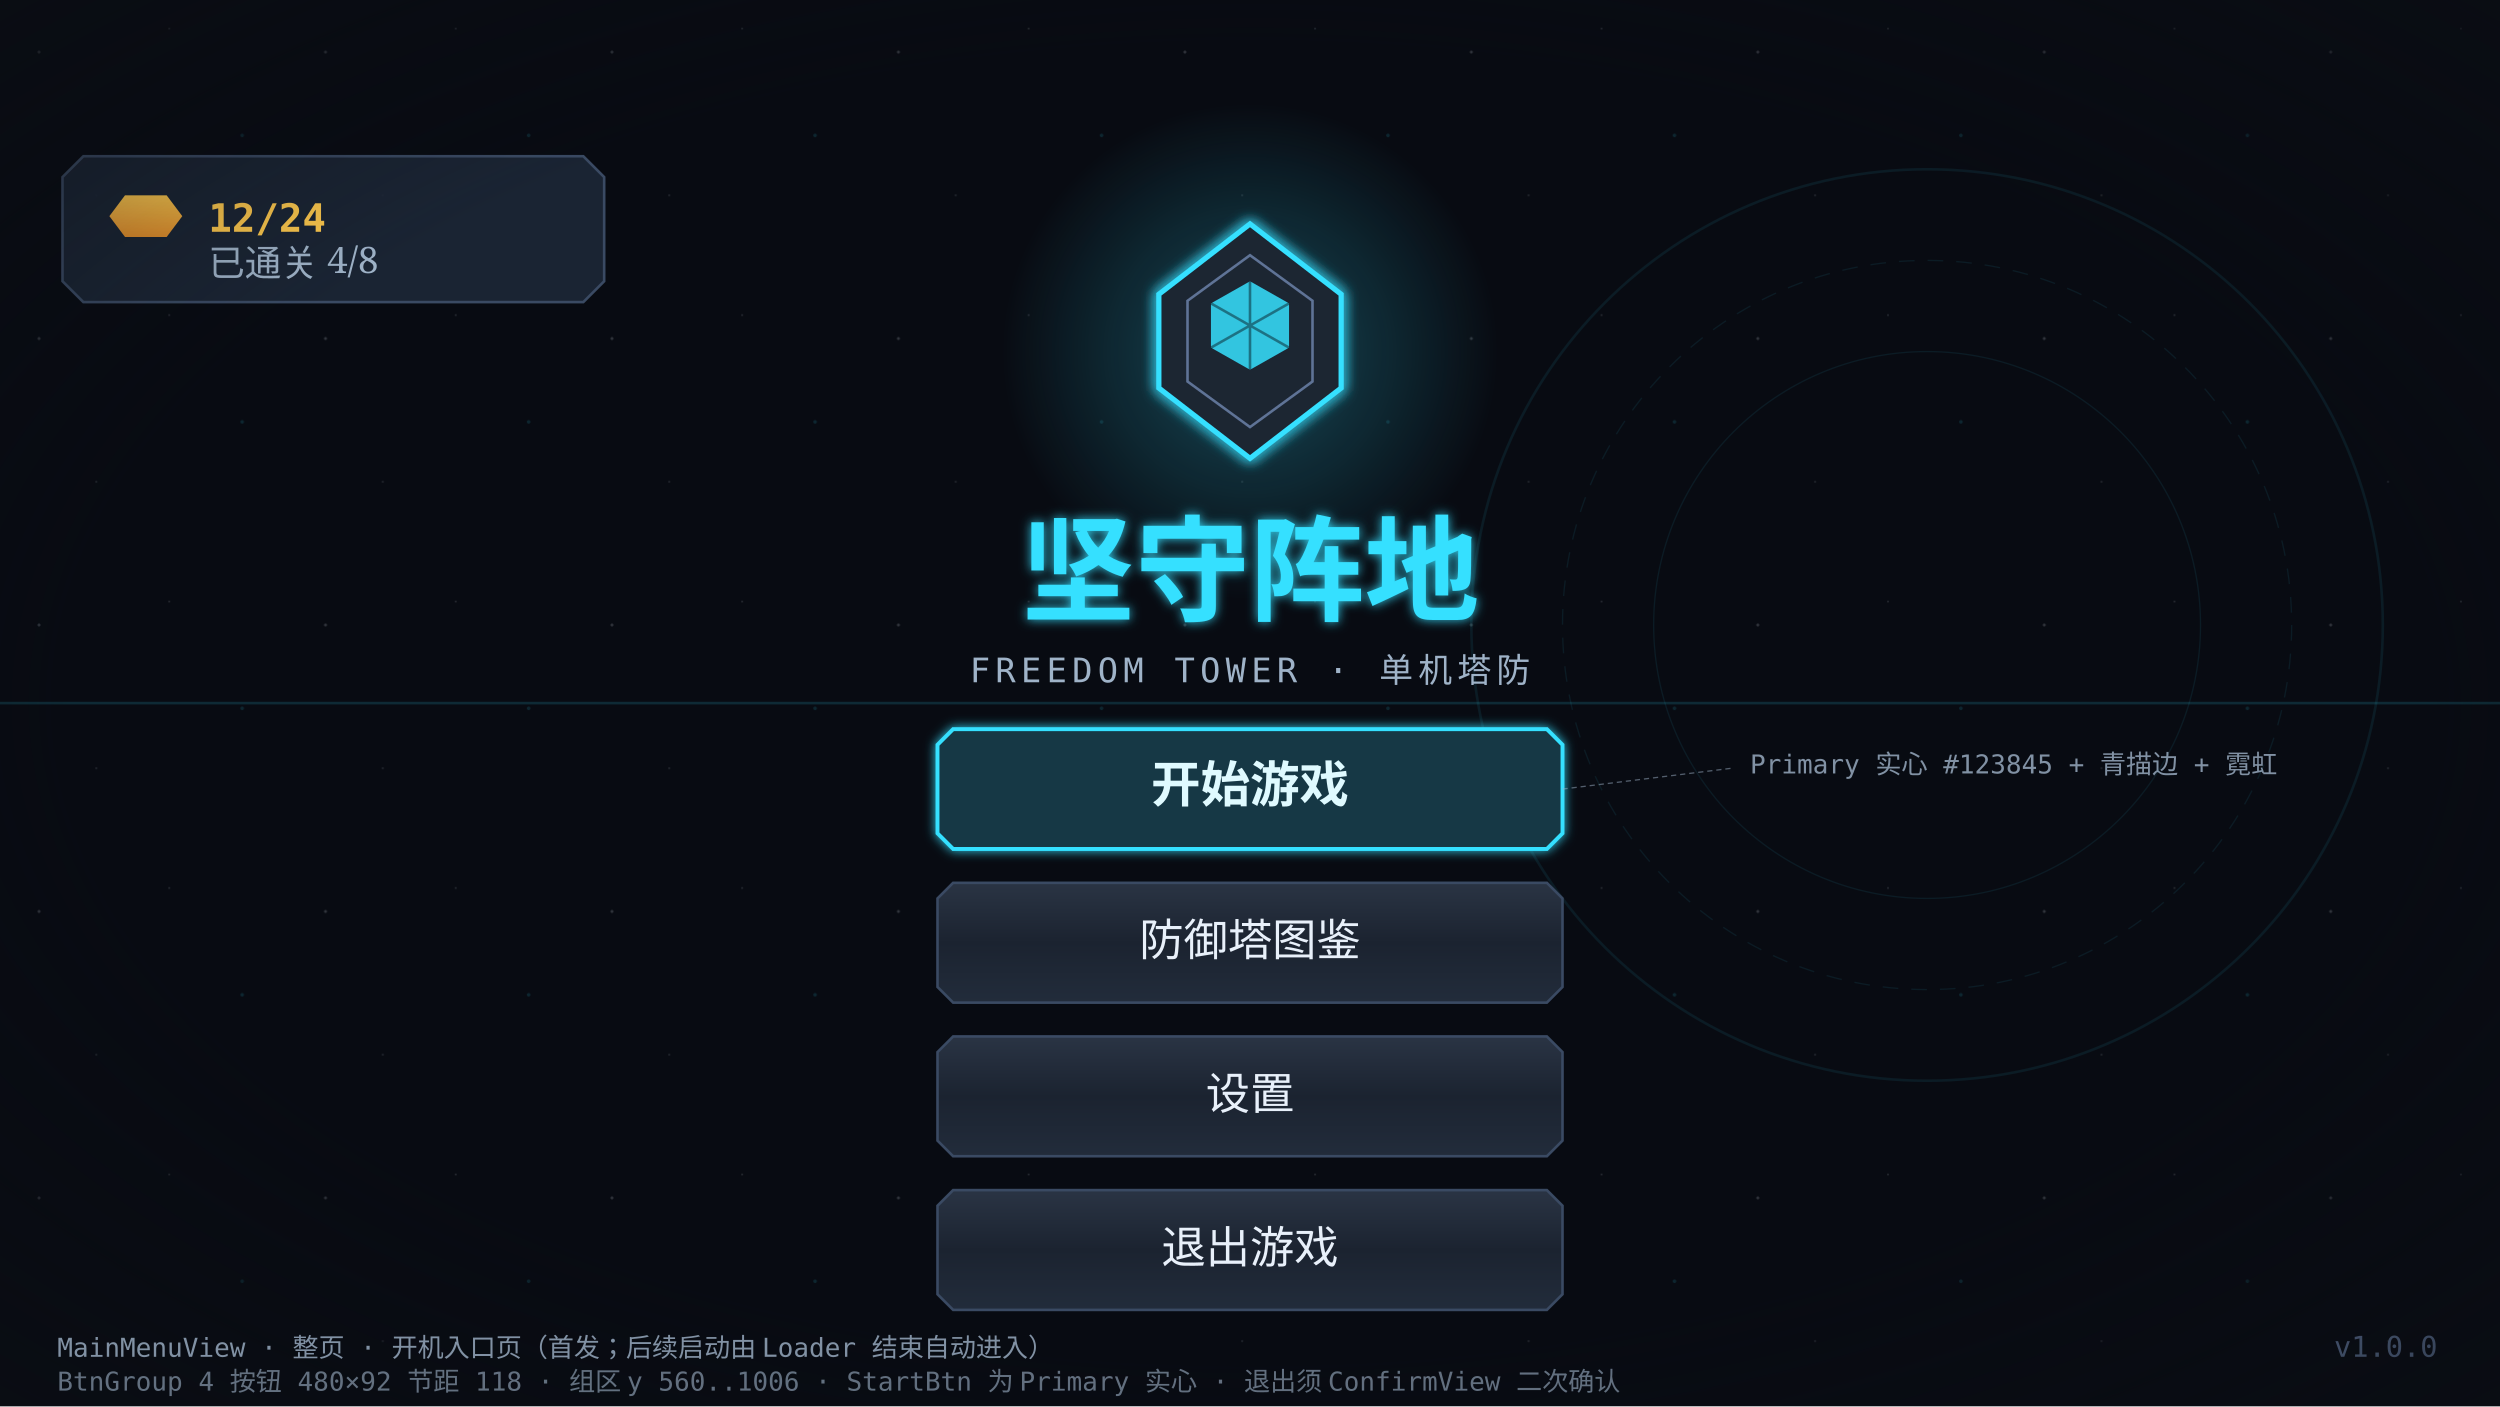
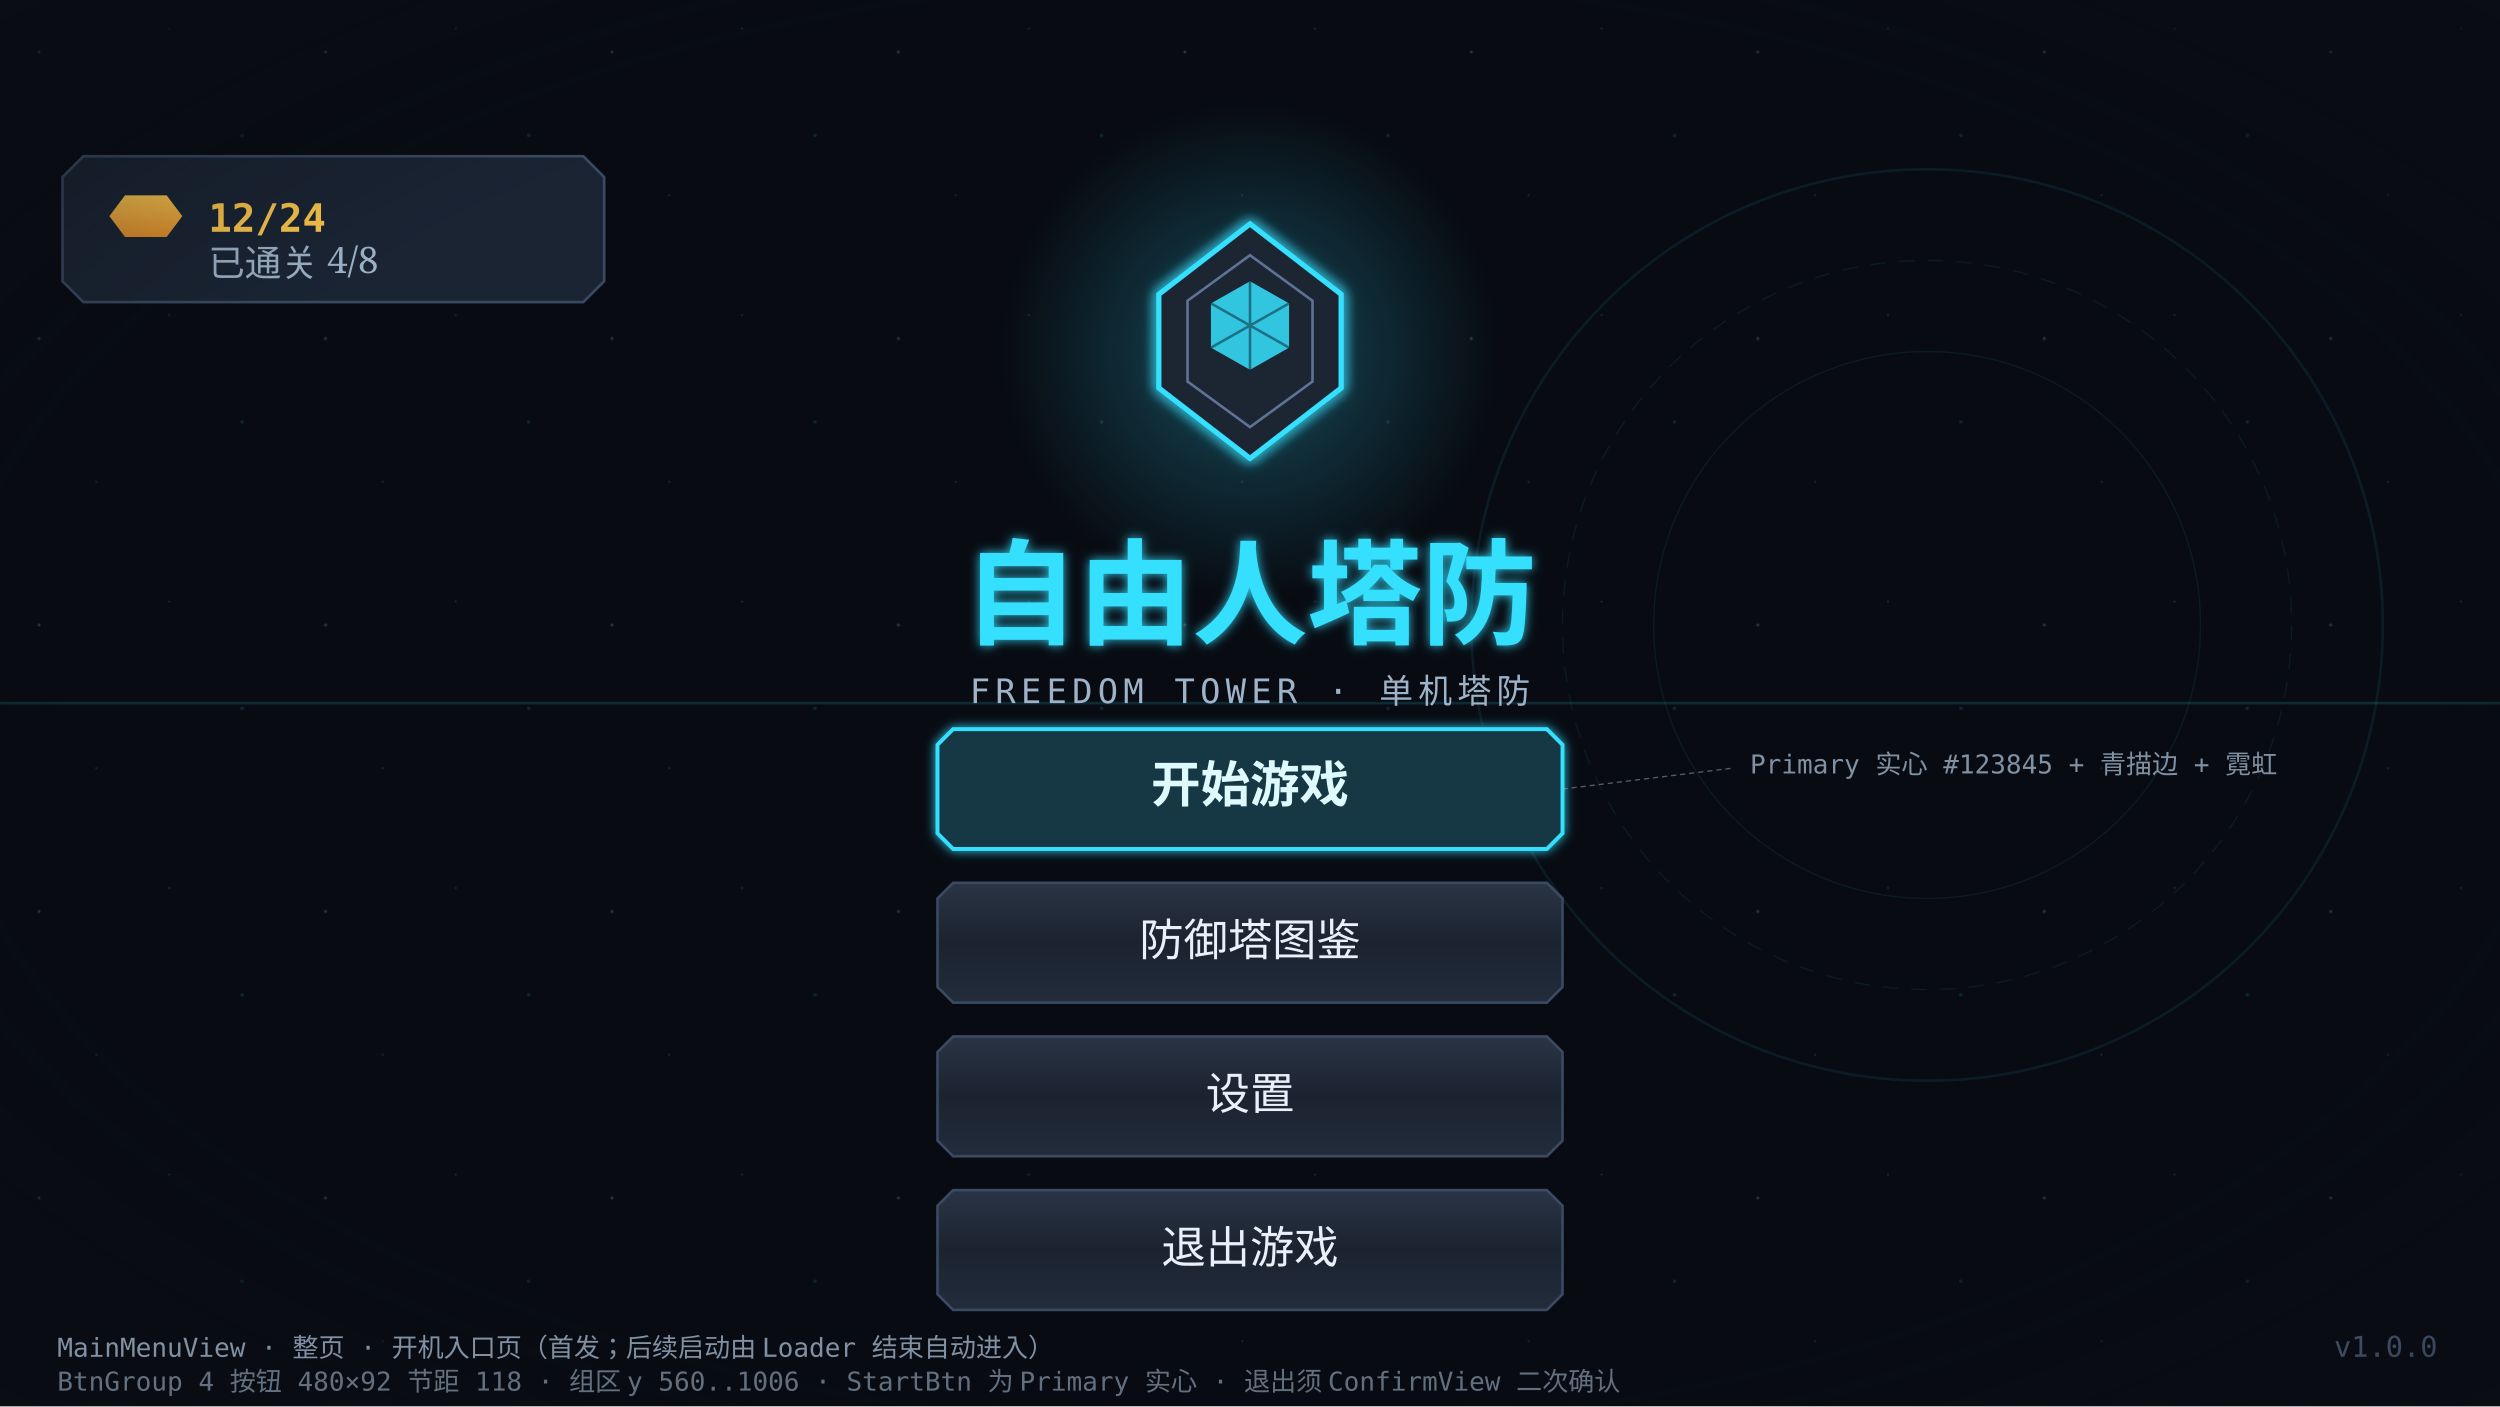
<svg xmlns="http://www.w3.org/2000/svg" viewBox="0 0 1920 1080" width="1920" height="1080">
  <defs>
    <linearGradient id="ds-panel" x1="0" y1="0" x2="0" y2="1">
      <stop offset="0" stop-color="#2A3444" />
      <stop offset="0.5" stop-color="#1B2330" />
      <stop offset="1" stop-color="#222C3B" />
    </linearGradient>
    <linearGradient id="ds-gold" x1="0" y1="0" x2="0" y2="1">
      <stop offset="0" stop-color="#FFC94D" />
      <stop offset="1" stop-color="#E8912B" />
    </linearGradient>
    <radialGradient id="ds-vig" cx="0.5" cy="0.5" r="0.75">
      <stop offset="0.62" stop-color="#0B0E14" stop-opacity="0" />
      <stop offset="1" stop-color="#0B0E14" stop-opacity="0.66" />
    </radialGradient>
    <radialGradient id="ds-logo" cx="0.5" cy="0.5" r="0.5">
      <stop offset="0" stop-color="#35E0FF" stop-opacity="0.3" />
      <stop offset="1" stop-color="#35E0FF" stop-opacity="0" />
    </radialGradient>
    <filter id="ds-neon" x="-60%" y="-60%" width="220%" height="220%">
      <feDropShadow dx="0" dy="0" stdDeviation="4" flood-color="#35E0FF" flood-opacity="0.9" />
    </filter>
    <filter id="ds-bloom" x="-80%" y="-80%" width="260%" height="260%">
      <feGaussianBlur in="SourceGraphic" stdDeviation="5" result="b" />
      <feMerge>
        <feMergeNode in="b" />
        <feMergeNode in="b" />
        <feMergeNode in="SourceGraphic" />
      </feMerge>
    </filter>
    <pattern id="ds-stars" width="220" height="220" patternUnits="userSpaceOnUse">
      <circle cx="30" cy="40" r="1.2" fill="#E8F0FA" fill-opacity="0.4" />
      <circle cx="130" cy="22" r="0.8" fill="#E8F0FA" fill-opacity="0.28" />
      <circle cx="186" cy="104" r="1.4" fill="#35E0FF" fill-opacity="0.3" />
      <circle cx="74" cy="150" r="0.9" fill="#E8F0FA" fill-opacity="0.22" />
    </pattern>
  </defs>
  <rect width="1920" height="1080" fill="#080B12" />
  <rect width="1920" height="1080" fill="url(#ds-stars)" opacity="0.4" />
  <line x1="0" y1="540" x2="1920" y2="540" stroke="#35E0FF" stroke-opacity="0.15" stroke-width="2" />
  <g opacity="0.08" stroke="#35E0FF" fill="none">
    <circle cx="1480" cy="480" r="350" stroke-width="2" />
    <circle cx="1480" cy="480" r="280" stroke-width="1" stroke-dasharray="12 10" />
    <circle cx="1480" cy="480" r="210" stroke-width="1" />
  </g>
  <circle cx="960" cy="270" r="190" fill="url(#ds-logo)" />
  <g filter="url(#ds-bloom)">
    <polygon points="960,172 1030,226 1030,298 960,352 890,298 890,226" fill="#1C2532" stroke="#35E0FF" stroke-width="4" />
    <polygon points="960,196 1008,231 1008,293 960,328 912,293 912,231" fill="none" stroke="#5E7396" stroke-width="2" />
    <path d="M960 216 l30 17 0 34 -30 17 -30 -17 0 -34 z" fill="#35E0FF" fill-opacity="0.85" />
    <path d="M960 216 l0 68 M930 233 l60 34 M990 233 l-60 34" stroke="#0B0E14" stroke-opacity="0.45" stroke-width="2" />
  </g>
-   <text x="960" y="470" font-size="88" fill="#35E0FF" font-weight="700" text-anchor="middle" font-family="Source Han Serif SC,serif" filter="url(#ds-neon)">坚守阵地</text>
-   <text x="960" y="524" font-size="26" fill="#9FB3C8" text-anchor="middle" font-family="Consolas,monospace" letter-spacing="4">FREEDOM TOWER · 单机塔防</text>
+   <text x="960" y="488" font-size="88" fill="#35E0FF" font-weight="700" text-anchor="middle" font-family="Source Han Serif SC,serif" filter="url(#ds-neon)">自由人塔防</text>
+   <text x="960" y="540" font-size="26" fill="#9FB3C8" text-anchor="middle" font-family="Consolas,monospace" letter-spacing="4">FREEDOM TOWER · 单机塔防</text>
  <g filter="url(#ds-neon)">
    <polygon points="732,560 1188,560 1200,572 1200,640 1188,652 732,652 720,640 720,572" fill="#123845" stroke="#35E0FF" stroke-width="3" />
  </g>
  <text x="960" y="616" font-size="38" fill="#DFFAFF" text-anchor="middle" font-weight="700" font-family="Source Han Serif SC,serif">开始游戏</text>
  <polygon points="732,678 1188,678 1200,690 1200,758 1188,770 732,770 720,758 720,690" fill="url(#ds-panel)" stroke="#3A4A63" stroke-width="2" />
  <text x="960" y="734" font-size="34" fill="#E8F0FA" text-anchor="middle" font-family="Source Han Serif SC,serif">防御塔图鉴</text>
  <polygon points="732,796 1188,796 1200,808 1200,876 1188,888 732,888 720,876 720,808" fill="url(#ds-panel)" stroke="#3A4A63" stroke-width="2" />
  <text x="960" y="852" font-size="34" fill="#E8F0FA" text-anchor="middle" font-family="Source Han Serif SC,serif">设置</text>
  <polygon points="732,914 1188,914 1200,926 1200,994 1188,1006 732,1006 720,994 720,926" fill="url(#ds-panel)" stroke="#3A4A63" stroke-width="2" />
  <text x="960" y="970" font-size="34" fill="#E8F0FA" text-anchor="middle" font-family="Source Han Serif SC,serif">退出游戏</text>
  <g>
    <polygon points="64,120 448,120 464,136 464,216 448,232 64,232 48,216 48,136" fill="#1E2939" stroke="#3A4A63" stroke-width="2" fill-opacity="0.85" />
    <polygon points="96,150 128,150 140,166 128,182 96,182 84,166" fill="url(#ds-gold)" />
    <text x="160" y="178" font-size="30" fill="#FFC94D" font-weight="700" font-family="Consolas,monospace">12/24</text>
    <text x="160" y="212" font-size="28" fill="#9FB3C8" font-family="Source Han Serif SC,serif">已通关 4/8</text>
  </g>
  <text x="1872" y="1042" font-size="22" fill="#5E7396" text-anchor="end" font-family="Consolas,monospace">v1.0.0</text>
  <rect width="1920" height="1080" fill="url(#ds-vig)" />
  <g font-family="Consolas,monospace">
    <text x="44" y="1042" font-size="20" fill="#9FB3C8" fill-opacity="0.8">MainMenuView · 整页 · 开机入口页（首发；后续启动由 Loader 结束自动进入）</text>
    <text x="44" y="1068" font-size="20" fill="#9FB3C8" fill-opacity="0.6">BtnGroup 4 按钮 480×92 节距 118 · 组区 y 560..1006 · StartBtn 为 Primary 实心 · 退出须 ConfirmView 二次确认</text>
    <line x1="1200" y1="606" x2="1330" y2="590" stroke="#9FB3C8" stroke-opacity="0.5" stroke-width="1" stroke-dasharray="4 3" />
    <text x="1344" y="594" font-size="20" fill="#9FB3C8" fill-opacity="0.8">Primary 实心 #123845 + 青描边 + 霓虹</text>
  </g>
</svg>
